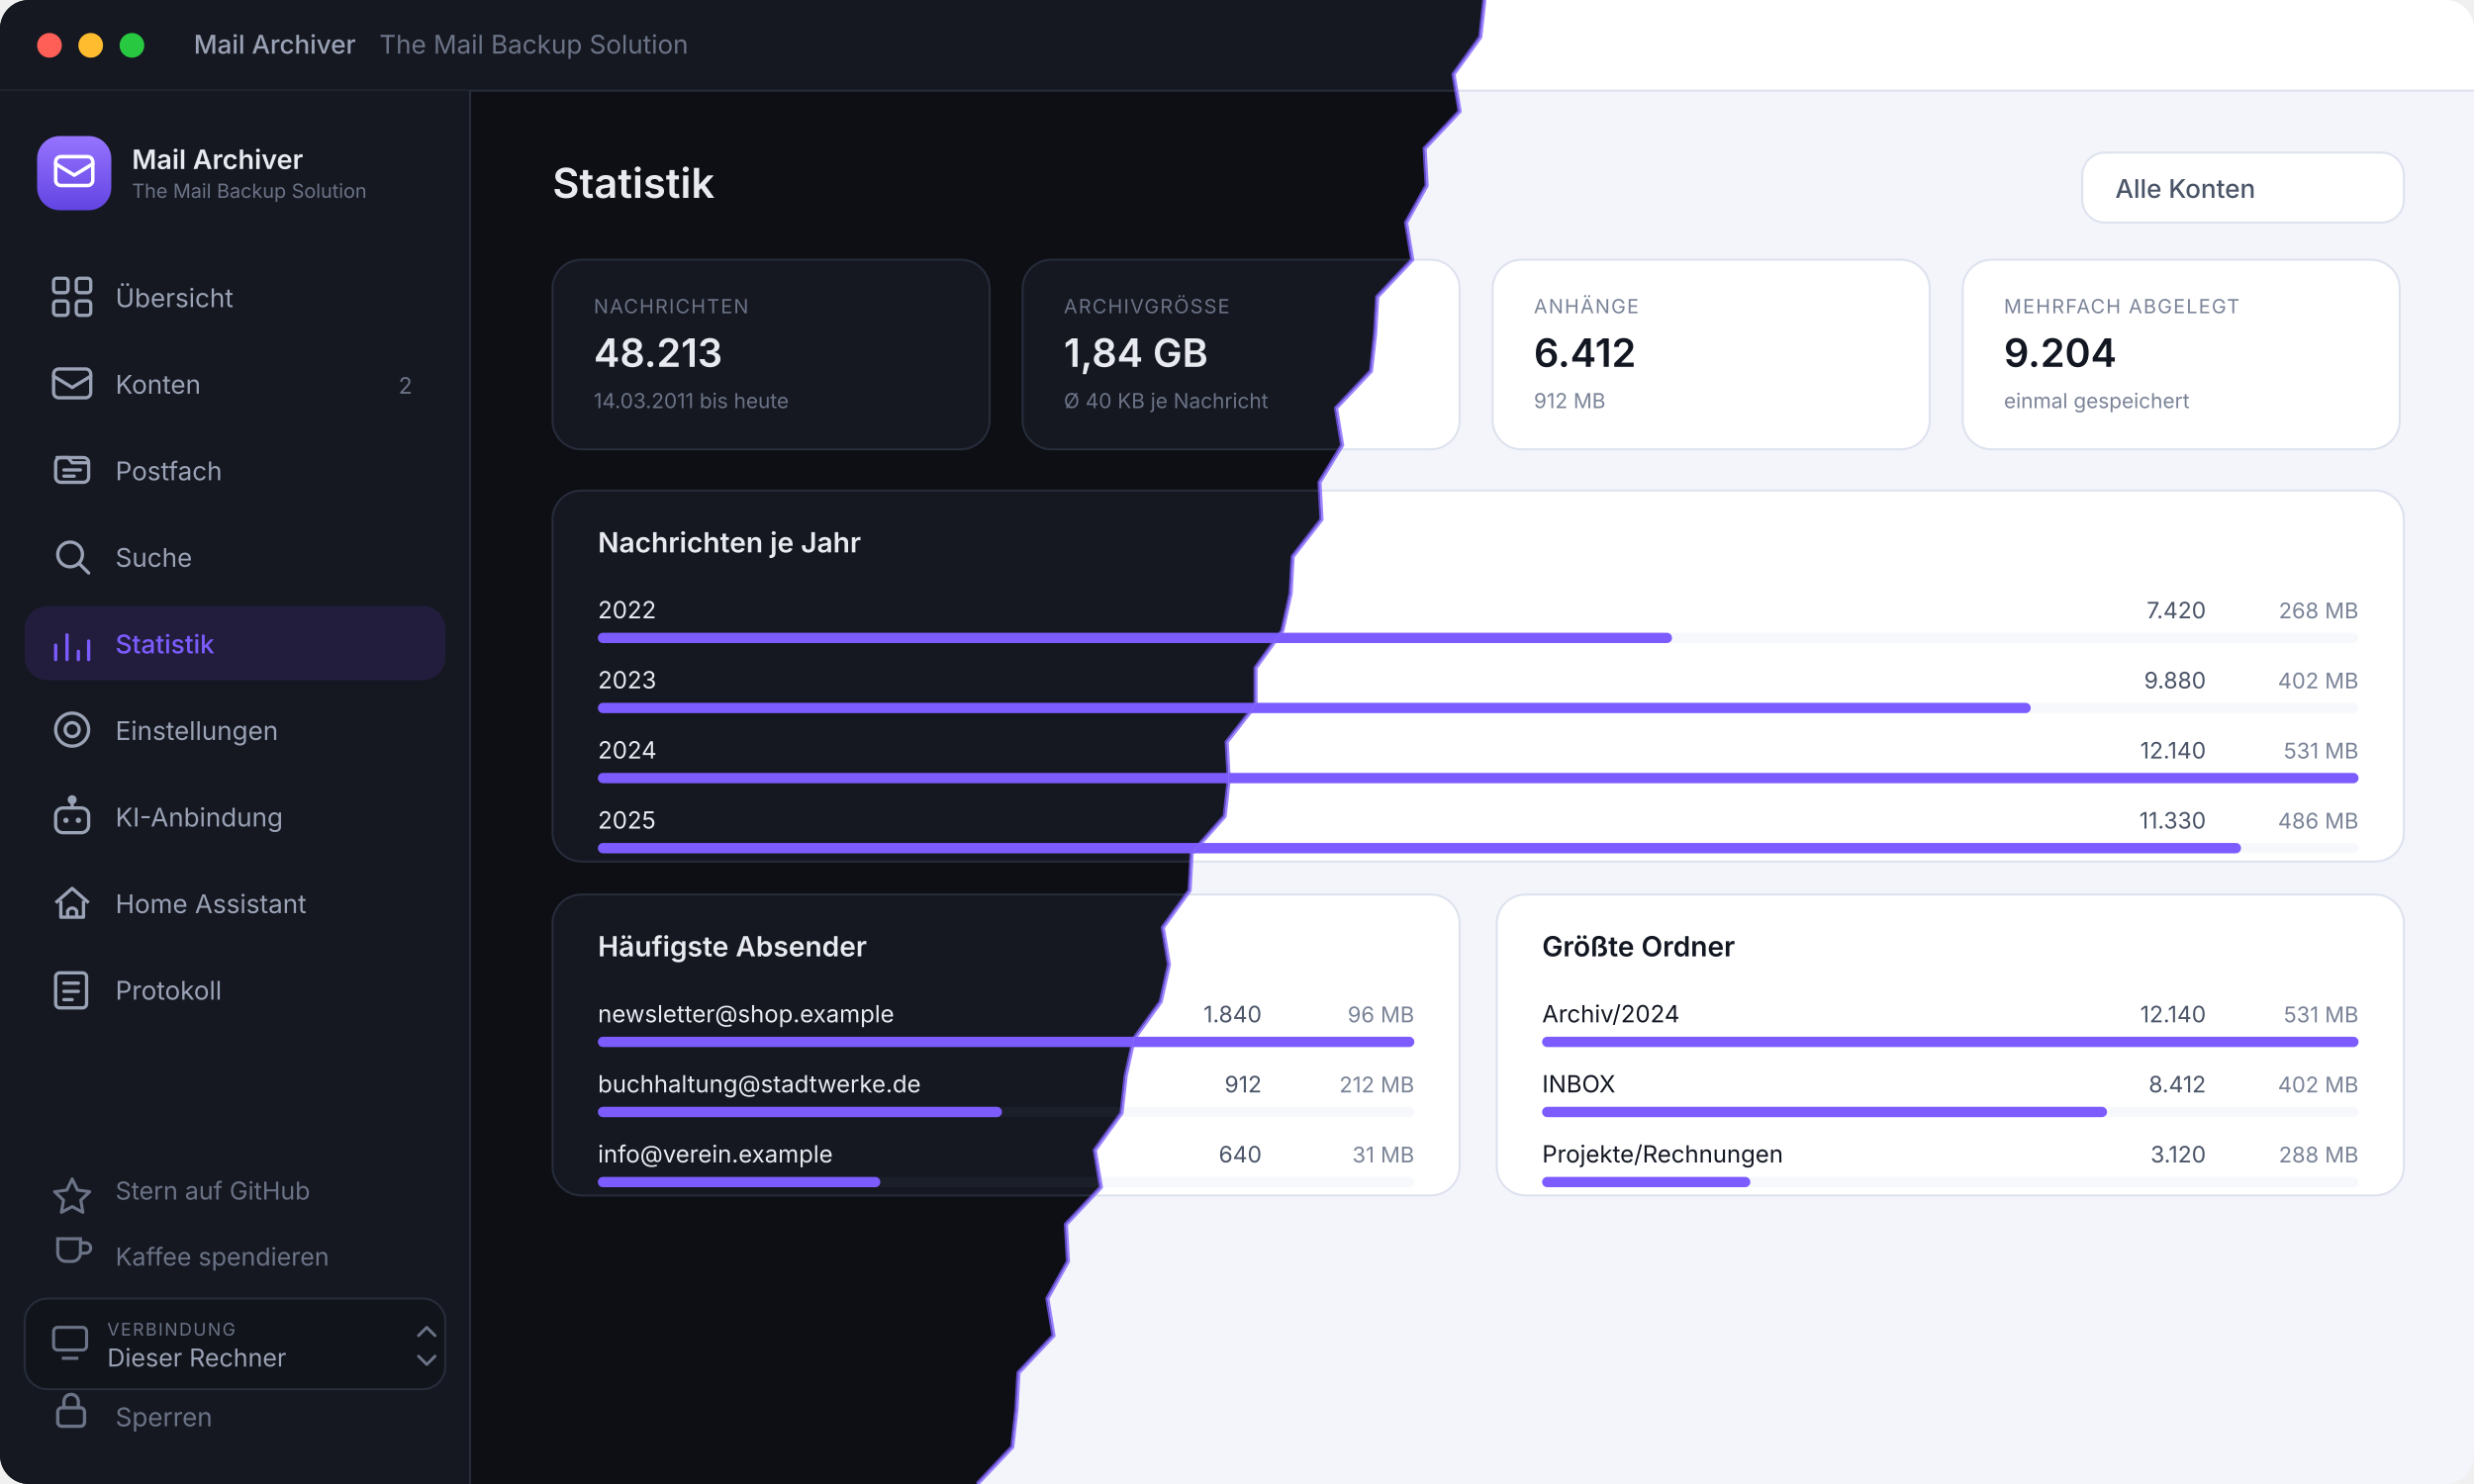
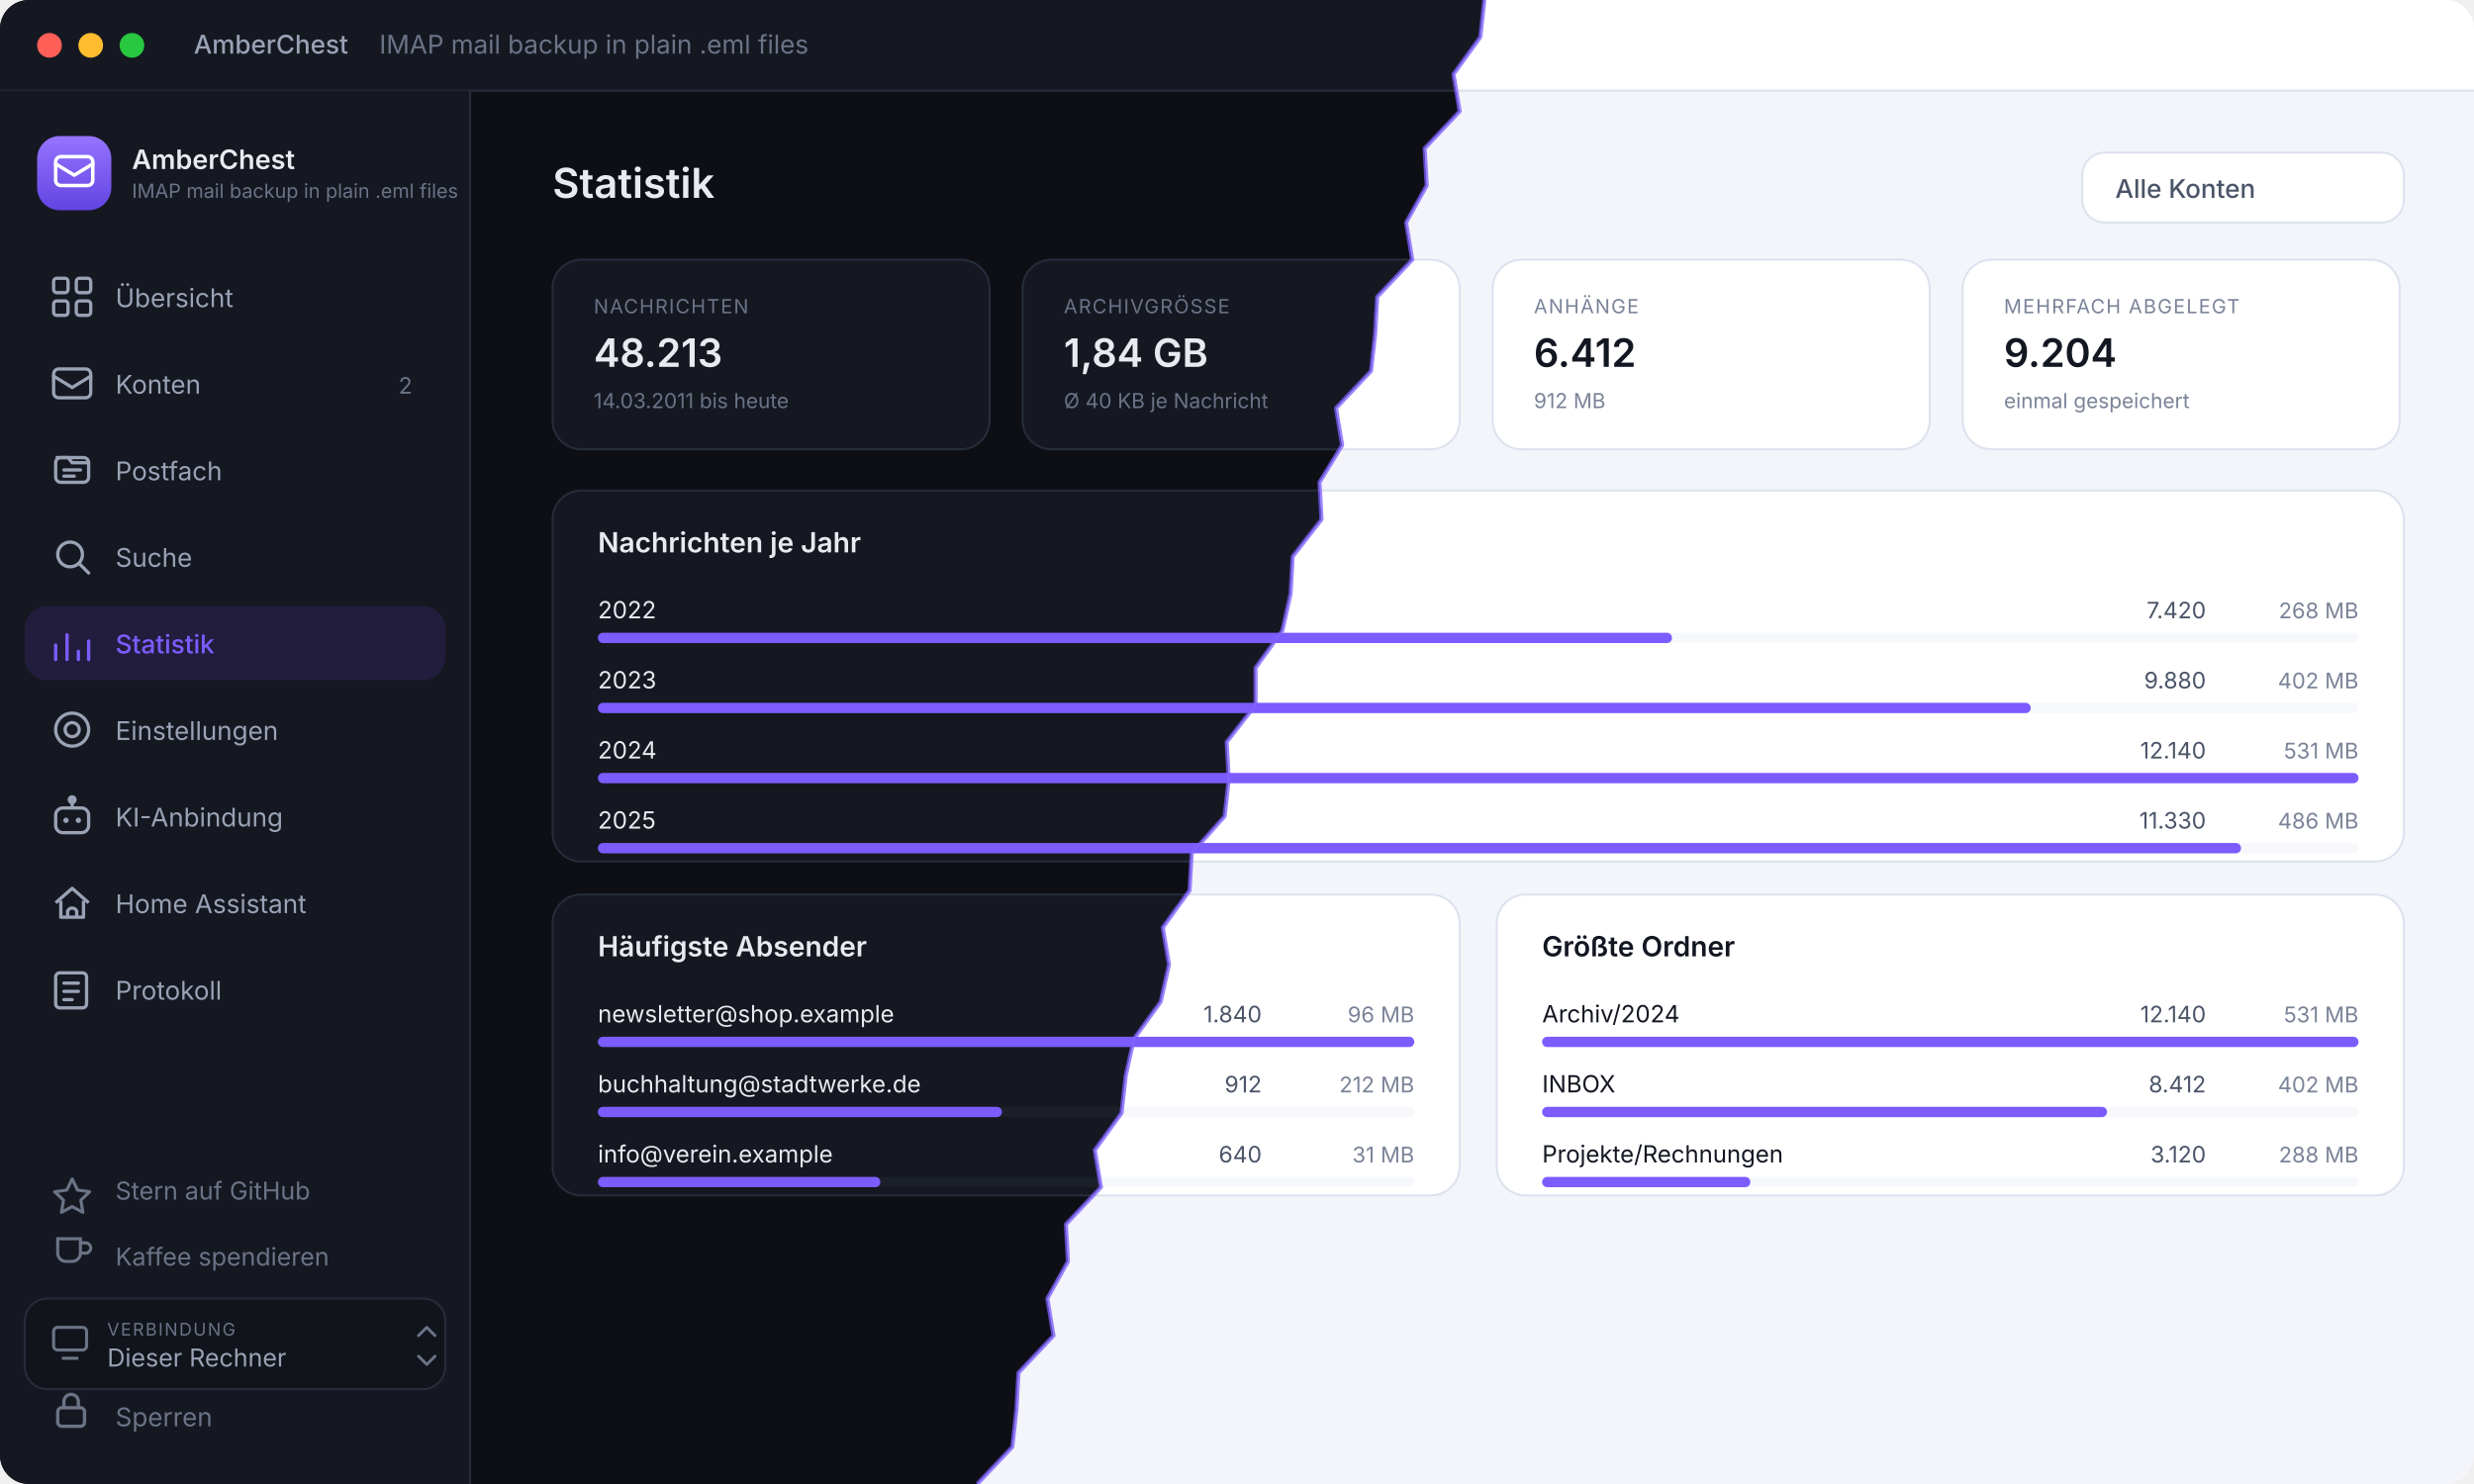
- <svg xmlns="http://www.w3.org/2000/svg" viewBox="0 0 1200 720" width="1200" height="720" role="img" aria-label="Mail Archiver statistics screen with messages per year and top senders">
+ <svg xmlns="http://www.w3.org/2000/svg" viewBox="0 0 1200 720" width="1200" height="720" role="img" aria-label="AmberChest statistics screen with messages per year and top senders">
  <defs>
    <linearGradient id="accent" x1="0" y1="0" x2="0" y2="1">
      <stop offset="0" stop-color="#9674ff" />
      <stop offset="1" stop-color="#6244e2" />
    </linearGradient>
    <clipPath id="round">
      <rect x="0" y="0" width="1200" height="720" rx="14" />
    </clipPath>
    <clipPath id="tear-dark">
      <path d="M0 0 L720 0 L720 0 718 18 705 36 708 54 691 72 692 90 682 108 685 126 668 144 667 162 665 180 648 198 651 216 640 234 641 252 627 270 626 288 622 306 609 324 609 342 595 360 596 378 594 396 578 414 577 432 564 450 567 468 563 486 550 504 546 522 544 540 531 558 534 576 517 594 518 612 508 630 511 648 494 666 493 684 491 702 474 720 L0 720 Z" />
    </clipPath>
    <clipPath id="tear-light">
      <path d="M1200 0 L720 0 L720 0 718 18 705 36 708 54 691 72 692 90 682 108 685 126 668 144 667 162 665 180 648 198 651 216 640 234 641 252 627 270 626 288 622 306 609 324 609 342 595 360 596 378 594 396 578 414 577 432 564 450 567 468 563 486 550 504 546 522 544 540 531 558 534 576 517 594 518 612 508 630 511 648 494 666 493 684 491 702 474 720 L1200 720 Z" />
    </clipPath>
  </defs>
  <g clip-path="url(#round)" font-family="-apple-system, BlinkMacSystemFont, 'Segoe UI', Inter, sans-serif">
    <g clip-path="url(#tear-dark)">
      <rect width="1200" height="720" fill="#0d0f14" />
      <rect width="1200" height="44" fill="#151821" />
      <line x1="0" y1="44" x2="1200" y2="44" stroke="#262c3a" stroke-width="1" />
      <circle cx="24" cy="22" r="6" fill="#ff5f57" />
      <circle cx="44" cy="22" r="6" fill="#febc2e" />
      <circle cx="64" cy="22" r="6" fill="#28c840" />
-       <text x="94" y="26" fill="#9aa2b5" font-size="12.5" font-weight="500">Mail Archiver</text>
-       <text x="184" y="26" fill="#6b7386" font-size="12.5">The Mail Backup Solution</text>
+       <text x="94" y="26" fill="#9aa2b5" font-size="12.5" font-weight="500">AmberChest</text>
+       <text x="184" y="26" fill="#6b7386" font-size="12.5">IMAP mail backup in plain .eml files</text>
      <rect x="0" y="44" width="228" height="676" fill="#151821" />
      <line x1="228" y1="44" x2="228" y2="720" stroke="#262c3a" stroke-width="1" />
      <rect x="18" y="66" width="36" height="36" rx="11" fill="url(#accent)" />
      <g stroke="#fff" stroke-width="1.7" fill="none">
        <rect x="27" y="76" width="18" height="14" rx="2.5" />
        <path d="M27 79.5 36 85l9-5.5" stroke-linecap="round" stroke-linejoin="round" />
      </g>
-       <text x="64" y="82" fill="#e8eaf0" font-size="13" font-weight="600">Mail Archiver</text>
-       <text x="64" y="96" fill="#6b7386" font-size="9.5">The Mail Backup Solution</text>
+       <text x="64" y="82" fill="#e8eaf0" font-size="13" font-weight="600">AmberChest</text>
+       <text x="64" y="96" fill="#6b7386" font-size="9.5">IMAP mail backup in plain .eml files</text>
      <g stroke="#9aa2b5" stroke-width="1.6" fill="none">
        <rect x="26" y="135" width="7" height="7" rx="1.5" />
        <rect x="37" y="135" width="7" height="7" rx="1.5" />
        <rect x="26" y="146" width="7" height="7" rx="1.5" />
        <rect x="37" y="146" width="7" height="7" rx="1.5" />
      </g>
      <text x="56" y="149" fill="#9aa2b5" font-size="12.5">Übersicht</text>
      <g stroke="#9aa2b5" stroke-width="1.6" fill="none">
        <rect x="26" y="179" width="18" height="14" rx="2.5" />
        <path d="M26 182.5 35 188 44 182.5" stroke-linecap="round" />
      </g>
      <text x="56" y="191" fill="#9aa2b5" font-size="12.5">Konten</text>
      <text x="200" y="191" fill="#6b7386" font-size="11" text-anchor="end">2</text>
      <g stroke="#9aa2b5" stroke-width="1.6" fill="none">
        <path d="M27 222h6l2 2.5h8" />
        <rect x="27" y="222" width="16" height="12" rx="2.5" />
        <path d="M31 228h8M31 231h5" stroke-linecap="round" />
      </g>
      <text x="56" y="233" fill="#9aa2b5" font-size="12.5">Postfach</text>
      <g stroke="#9aa2b5" stroke-width="1.6" fill="none">
        <circle cx="34" cy="269" r="6" />
        <path d="M38.5 273.5 43 278" stroke-linecap="round" />
      </g>
      <text x="56" y="275" fill="#9aa2b5" font-size="12.5">Suche</text>
      <rect x="12" y="294" width="204" height="36" rx="11" fill="#221d3d" />
      <g stroke="#7c5cff" stroke-width="1.6" fill="none">
        <path d="M27 320v-7M32.5 320v-12M38 320v-4M43 320v-9" stroke-linecap="round" />
      </g>
      <text x="56" y="317" fill="#7c5cff" font-size="12.5" font-weight="500">Statistik</text>
      <g stroke="#9aa2b5" stroke-width="1.6" fill="none">
        <circle cx="35" cy="354" r="3.4" />
        <circle cx="35" cy="354" r="8" />
      </g>
      <text x="56" y="359" fill="#9aa2b5" font-size="12.5">Einstellungen</text>
      <g stroke="#9aa2b5" stroke-width="1.6" fill="none">
        <rect x="27" y="392" width="16" height="12" rx="3.5" />
        <path d="M35 388v4" stroke-linecap="round" />
        <circle cx="35" cy="388" r="1.4" fill="#9aa2b5" />
        <circle cx="32" cy="398" r="1.3" fill="#9aa2b5" stroke="none" />
        <circle cx="38" cy="398" r="1.3" fill="#9aa2b5" stroke="none" />
      </g>
      <text x="56" y="401" fill="#9aa2b5" font-size="12.5">KI-Anbindung</text>
      <g stroke="#9aa2b5" stroke-width="1.6" fill="none">
        <path d="M27 438 35 431 43 438" stroke-linejoin="round" />
        <path d="M29.5 437v8h11v-8" stroke-linejoin="round" />
        <path d="M32.8 445v-3a2.4 2.4 0 0 1 4.4 0v3" />
      </g>
      <text x="56" y="443" fill="#9aa2b5" font-size="12.5">Home Assistant</text>
      <g stroke="#9aa2b5" stroke-width="1.6" fill="none">
        <rect x="27" y="472" width="15" height="17" rx="2" />
        <path d="M31 477h7M31 481h7M31 485h4" stroke-linecap="round" />
      </g>
      <text x="56" y="485" fill="#9aa2b5" font-size="12.5">Protokoll</text>
      <g stroke="#6b7386" stroke-width="1.5" fill="none">
        <path d="M35 572l2.6 5.4 5.9.8-4.3 4.1 1 5.9-5.2-2.8-5.2 2.8 1-5.9-4.3-4.1 5.9-.8z" stroke-linejoin="round" />
      </g>
      <text x="56" y="582" fill="#6b7386" font-size="12">Stern auf GitHub</text>
      <g stroke="#6b7386" stroke-width="1.5" fill="none">
        <path d="M28 601h11v7a4 4 0 0 1-4 4h-3a4 4 0 0 1-4-4z" />
        <path d="M39 603h2.5a2.5 2.5 0 0 1 0 5H39" />
      </g>
      <text x="56" y="614" fill="#6b7386" font-size="12">Kaffee spendieren</text>
      <rect x="12" y="630" width="204" height="44" rx="11" fill="#11141b" stroke="#262c3a" />
      <g stroke="#6b7386" stroke-width="1.5" fill="none">
        <rect x="26" y="644" width="16" height="11" rx="2" />
        <path d="M30 659h8" />
      </g>
      <text x="52" y="648" fill="#6b7386" font-size="8.5" letter-spacing="0.7">VERBINDUNG</text>
      <text x="52" y="663" fill="#9aa2b5" font-size="12">Dieser Rechner</text>
      <path d="M203 648l4-4 4 4M203 658l4 4 4-4" stroke="#6b7386" stroke-width="1.4" fill="none" stroke-linecap="round" stroke-linejoin="round" />
      <g stroke="#6b7386" stroke-width="1.6" fill="none">
        <rect x="28" y="683" width="13" height="9" rx="2" />
        <path d="M31 683v-3a3.5 3.5 0 0 1 7 0v3" />
      </g>
      <text x="56" y="692" fill="#6b7386" font-size="12.5">Sperren</text>
      <text x="268" y="96" fill="#e8eaf0" font-size="20" font-weight="600">Statistik</text>
      <rect x="1010" y="74" width="156" height="34" rx="11" fill="#181c26" stroke="#262c3a" />
      <text x="1026" y="96" fill="#9aa2b5" font-size="12.5" font-weight="500">Alle Konten</text>
      <rect x="268" y="126" width="212" height="92" rx="14" fill="#151821" stroke="#262c3a" />
      <text x="288" y="152" fill="#6b7386" font-size="9.5" letter-spacing="0.6">NACHRICHTEN</text>
      <text x="288" y="178" fill="#e8eaf0" font-size="19" font-weight="600">48.213</text>
      <text x="288" y="198" fill="#6b7386" font-size="10">14.03.2011 bis heute</text>
      <rect x="496" y="126" width="212" height="92" rx="14" fill="#151821" stroke="#262c3a" />
      <text x="516" y="152" fill="#6b7386" font-size="9.5" letter-spacing="0.6">ARCHIVGRÖSSE</text>
      <text x="516" y="178" fill="#e8eaf0" font-size="19" font-weight="600">1,84 GB</text>
      <text x="516" y="198" fill="#6b7386" font-size="10">Ø 40 KB je Nachricht</text>
      <rect x="724" y="126" width="212" height="92" rx="14" fill="#151821" stroke="#262c3a" />
      <text x="744" y="152" fill="#6b7386" font-size="9.5" letter-spacing="0.6">ANHÄNGE</text>
      <text x="744" y="178" fill="#e8eaf0" font-size="19" font-weight="600">6.412</text>
      <text x="744" y="198" fill="#6b7386" font-size="10">912 MB</text>
      <rect x="952" y="126" width="212" height="92" rx="14" fill="#151821" stroke="#262c3a" />
      <text x="972" y="152" fill="#6b7386" font-size="9.5" letter-spacing="0.6">MEHRFACH ABGELEGT</text>
      <text x="972" y="178" fill="#e8eaf0" font-size="19" font-weight="600">9.204</text>
      <text x="972" y="198" fill="#6b7386" font-size="10">einmal gespeichert</text>
      <rect x="268" y="238" width="898" height="180" rx="14" fill="#151821" stroke="#262c3a" />
      <text x="290" y="268" fill="#e8eaf0" font-size="13.5" font-weight="600">Nachrichten je Jahr</text>
      <text x="290" y="300" fill="#e8eaf0" font-size="11.5">2022</text>
      <text x="1070" y="300" fill="#9aa2b5" font-size="11" text-anchor="end">7.420</text>
      <text x="1144" y="300" fill="#6b7386" font-size="10.5" text-anchor="end">268 MB</text>
      <rect x="290" y="307" width="854" height="5" rx="2.5" fill="#1b1f2a" />
      <rect x="290" y="307" width="521" height="5" rx="2.5" fill="#7c5cff" />
      <text x="290" y="334" fill="#e8eaf0" font-size="11.5">2023</text>
      <text x="1070" y="334" fill="#9aa2b5" font-size="11" text-anchor="end">9.880</text>
      <text x="1144" y="334" fill="#6b7386" font-size="10.5" text-anchor="end">402 MB</text>
      <rect x="290" y="341" width="854" height="5" rx="2.5" fill="#1b1f2a" />
      <rect x="290" y="341" width="695" height="5" rx="2.5" fill="#7c5cff" />
      <text x="290" y="368" fill="#e8eaf0" font-size="11.5">2024</text>
      <text x="1070" y="368" fill="#9aa2b5" font-size="11" text-anchor="end">12.140</text>
      <text x="1144" y="368" fill="#6b7386" font-size="10.5" text-anchor="end">531 MB</text>
      <rect x="290" y="375" width="854" height="5" rx="2.5" fill="#1b1f2a" />
      <rect x="290" y="375" width="854" height="5" rx="2.5" fill="#7c5cff" />
      <text x="290" y="402" fill="#e8eaf0" font-size="11.5">2025</text>
      <text x="1070" y="402" fill="#9aa2b5" font-size="11" text-anchor="end">11.330</text>
      <text x="1144" y="402" fill="#6b7386" font-size="10.5" text-anchor="end">486 MB</text>
      <rect x="290" y="409" width="854" height="5" rx="2.5" fill="#1b1f2a" />
      <rect x="290" y="409" width="797" height="5" rx="2.5" fill="#7c5cff" />
      <rect x="268" y="434" width="440" height="146" rx="14" fill="#151821" stroke="#262c3a" />
      <text x="290" y="464" fill="#e8eaf0" font-size="13.5" font-weight="600">Häufigste Absender</text>
      <text x="290" y="496" fill="#e8eaf0" font-size="11.5">newsletter@shop.example</text>
      <text x="612" y="496" fill="#9aa2b5" font-size="11" text-anchor="end">1.840</text>
      <text x="686" y="496" fill="#6b7386" font-size="10.5" text-anchor="end">96 MB</text>
      <rect x="290" y="503" width="396" height="5" rx="2.5" fill="#1b1f2a" />
      <rect x="290" y="503" width="396" height="5" rx="2.5" fill="#7c5cff" />
      <text x="290" y="530" fill="#e8eaf0" font-size="11.5">buchhaltung@stadtwerke.de</text>
      <text x="612" y="530" fill="#9aa2b5" font-size="11" text-anchor="end">912</text>
      <text x="686" y="530" fill="#6b7386" font-size="10.5" text-anchor="end">212 MB</text>
      <rect x="290" y="537" width="396" height="5" rx="2.5" fill="#1b1f2a" />
      <rect x="290" y="537" width="196" height="5" rx="2.5" fill="#7c5cff" />
      <text x="290" y="564" fill="#e8eaf0" font-size="11.5">info@verein.example</text>
      <text x="612" y="564" fill="#9aa2b5" font-size="11" text-anchor="end">640</text>
      <text x="686" y="564" fill="#6b7386" font-size="10.5" text-anchor="end">31 MB</text>
      <rect x="290" y="571" width="396" height="5" rx="2.5" fill="#1b1f2a" />
      <rect x="290" y="571" width="137" height="5" rx="2.5" fill="#7c5cff" />
      <rect x="726" y="434" width="440" height="146" rx="14" fill="#151821" stroke="#262c3a" />
      <text x="748" y="464" fill="#e8eaf0" font-size="13.5" font-weight="600">Größte Ordner</text>
      <text x="748" y="496" fill="#e8eaf0" font-size="11.5">Archiv/2024</text>
      <text x="1070" y="496" fill="#9aa2b5" font-size="11" text-anchor="end">12.140</text>
      <text x="1144" y="496" fill="#6b7386" font-size="10.5" text-anchor="end">531 MB</text>
      <rect x="748" y="503" width="396" height="5" rx="2.5" fill="#1b1f2a" />
      <rect x="748" y="503" width="396" height="5" rx="2.5" fill="#7c5cff" />
      <text x="748" y="530" fill="#e8eaf0" font-size="11.5">INBOX</text>
      <text x="1070" y="530" fill="#9aa2b5" font-size="11" text-anchor="end">8.412</text>
      <text x="1144" y="530" fill="#6b7386" font-size="10.5" text-anchor="end">402 MB</text>
      <rect x="748" y="537" width="396" height="5" rx="2.5" fill="#1b1f2a" />
      <rect x="748" y="537" width="274" height="5" rx="2.5" fill="#7c5cff" />
      <text x="748" y="564" fill="#e8eaf0" font-size="11.5">Projekte/Rechnungen</text>
      <text x="1070" y="564" fill="#9aa2b5" font-size="11" text-anchor="end">3.120</text>
      <text x="1144" y="564" fill="#6b7386" font-size="10.5" text-anchor="end">288 MB</text>
      <rect x="748" y="571" width="396" height="5" rx="2.5" fill="#1b1f2a" />
      <rect x="748" y="571" width="101" height="5" rx="2.5" fill="#7c5cff" />
    </g>
    <g clip-path="url(#tear-light)">
      <rect width="1200" height="720" fill="#f3f5fa" />
      <rect width="1200" height="44" fill="#ffffff" />
      <line x1="0" y1="44" x2="1200" y2="44" stroke="#dde2ee" stroke-width="1" />
      <circle cx="24" cy="22" r="6" fill="#ff5f57" />
      <circle cx="44" cy="22" r="6" fill="#febc2e" />
      <circle cx="64" cy="22" r="6" fill="#28c840" />
-       <text x="94" y="26" fill="#4b5568" font-size="12.5" font-weight="500">Mail Archiver</text>
-       <text x="184" y="26" fill="#7a8397" font-size="12.5">The Mail Backup Solution</text>
+       <text x="94" y="26" fill="#4b5568" font-size="12.5" font-weight="500">AmberChest</text>
+       <text x="184" y="26" fill="#7a8397" font-size="12.5">IMAP mail backup in plain .eml files</text>
      <rect x="0" y="44" width="228" height="676" fill="#ffffff" />
      <line x1="228" y1="44" x2="228" y2="720" stroke="#dde2ee" stroke-width="1" />
      <rect x="18" y="66" width="36" height="36" rx="11" fill="url(#accent)" />
      <g stroke="#fff" stroke-width="1.7" fill="none">
        <rect x="27" y="76" width="18" height="14" rx="2.5" />
        <path d="M27 79.5 36 85l9-5.5" stroke-linecap="round" stroke-linejoin="round" />
      </g>
-       <text x="64" y="82" fill="#131722" font-size="13" font-weight="600">Mail Archiver</text>
-       <text x="64" y="96" fill="#7a8397" font-size="9.5">The Mail Backup Solution</text>
+       <text x="64" y="82" fill="#131722" font-size="13" font-weight="600">AmberChest</text>
+       <text x="64" y="96" fill="#7a8397" font-size="9.5">IMAP mail backup in plain .eml files</text>
      <g stroke="#4b5568" stroke-width="1.6" fill="none">
        <rect x="26" y="135" width="7" height="7" rx="1.5" />
        <rect x="37" y="135" width="7" height="7" rx="1.5" />
        <rect x="26" y="146" width="7" height="7" rx="1.5" />
        <rect x="37" y="146" width="7" height="7" rx="1.5" />
      </g>
      <text x="56" y="149" fill="#4b5568" font-size="12.5">Übersicht</text>
      <g stroke="#4b5568" stroke-width="1.6" fill="none">
        <rect x="26" y="179" width="18" height="14" rx="2.5" />
        <path d="M26 182.5 35 188 44 182.5" stroke-linecap="round" />
      </g>
      <text x="56" y="191" fill="#4b5568" font-size="12.5">Konten</text>
      <text x="200" y="191" fill="#7a8397" font-size="11" text-anchor="end">2</text>
      <g stroke="#4b5568" stroke-width="1.6" fill="none">
        <path d="M27 222h6l2 2.5h8" />
        <rect x="27" y="222" width="16" height="12" rx="2.5" />
        <path d="M31 228h8M31 231h5" stroke-linecap="round" />
      </g>
      <text x="56" y="233" fill="#4b5568" font-size="12.5">Postfach</text>
      <g stroke="#4b5568" stroke-width="1.6" fill="none">
        <circle cx="34" cy="269" r="6" />
        <path d="M38.5 273.5 43 278" stroke-linecap="round" />
      </g>
      <text x="56" y="275" fill="#4b5568" font-size="12.5">Suche</text>
      <rect x="12" y="294" width="204" height="36" rx="11" fill="#ede9ff" />
      <g stroke="#7c5cff" stroke-width="1.6" fill="none">
        <path d="M27 320v-7M32.5 320v-12M38 320v-4M43 320v-9" stroke-linecap="round" />
      </g>
      <text x="56" y="317" fill="#7c5cff" font-size="12.5" font-weight="500">Statistik</text>
      <g stroke="#4b5568" stroke-width="1.6" fill="none">
        <circle cx="35" cy="354" r="3.4" />
        <circle cx="35" cy="354" r="8" />
      </g>
      <text x="56" y="359" fill="#4b5568" font-size="12.5">Einstellungen</text>
      <g stroke="#4b5568" stroke-width="1.6" fill="none">
        <rect x="27" y="392" width="16" height="12" rx="3.5" />
        <path d="M35 388v4" stroke-linecap="round" />
        <circle cx="35" cy="388" r="1.4" fill="#4b5568" />
        <circle cx="32" cy="398" r="1.3" fill="#4b5568" stroke="none" />
        <circle cx="38" cy="398" r="1.3" fill="#4b5568" stroke="none" />
      </g>
      <text x="56" y="401" fill="#4b5568" font-size="12.5">KI-Anbindung</text>
      <g stroke="#4b5568" stroke-width="1.6" fill="none">
        <path d="M27 438 35 431 43 438" stroke-linejoin="round" />
        <path d="M29.5 437v8h11v-8" stroke-linejoin="round" />
        <path d="M32.8 445v-3a2.4 2.4 0 0 1 4.4 0v3" />
      </g>
      <text x="56" y="443" fill="#4b5568" font-size="12.5">Home Assistant</text>
      <g stroke="#4b5568" stroke-width="1.6" fill="none">
        <rect x="27" y="472" width="15" height="17" rx="2" />
        <path d="M31 477h7M31 481h7M31 485h4" stroke-linecap="round" />
      </g>
      <text x="56" y="485" fill="#4b5568" font-size="12.5">Protokoll</text>
      <g stroke="#7a8397" stroke-width="1.5" fill="none">
        <path d="M35 572l2.6 5.4 5.9.8-4.3 4.1 1 5.9-5.2-2.8-5.2 2.8 1-5.9-4.3-4.1 5.9-.8z" stroke-linejoin="round" />
      </g>
      <text x="56" y="582" fill="#7a8397" font-size="12">Stern auf GitHub</text>
      <g stroke="#7a8397" stroke-width="1.5" fill="none">
        <path d="M28 601h11v7a4 4 0 0 1-4 4h-3a4 4 0 0 1-4-4z" />
        <path d="M39 603h2.5a2.5 2.5 0 0 1 0 5H39" />
      </g>
      <text x="56" y="614" fill="#7a8397" font-size="12">Kaffee spendieren</text>
      <rect x="12" y="630" width="204" height="44" rx="11" fill="#eef1f7" stroke="#dde2ee" />
      <g stroke="#7a8397" stroke-width="1.5" fill="none">
        <rect x="26" y="644" width="16" height="11" rx="2" />
        <path d="M30 659h8" />
      </g>
      <text x="52" y="648" fill="#7a8397" font-size="8.5" letter-spacing="0.7">VERBINDUNG</text>
      <text x="52" y="663" fill="#4b5568" font-size="12">Dieser Rechner</text>
      <path d="M203 648l4-4 4 4M203 658l4 4 4-4" stroke="#7a8397" stroke-width="1.4" fill="none" stroke-linecap="round" stroke-linejoin="round" />
      <g stroke="#7a8397" stroke-width="1.6" fill="none">
        <rect x="28" y="683" width="13" height="9" rx="2" />
        <path d="M31 683v-3a3.5 3.5 0 0 1 7 0v3" />
      </g>
      <text x="56" y="692" fill="#7a8397" font-size="12.5">Sperren</text>
      <text x="268" y="96" fill="#131722" font-size="20" font-weight="600">Statistik</text>
      <rect x="1010" y="74" width="156" height="34" rx="11" fill="#ffffff" stroke="#dde2ee" />
      <text x="1026" y="96" fill="#4b5568" font-size="12.5" font-weight="500">Alle Konten</text>
      <rect x="268" y="126" width="212" height="92" rx="14" fill="#ffffff" stroke="#dde2ee" />
      <text x="288" y="152" fill="#7a8397" font-size="9.5" letter-spacing="0.6">NACHRICHTEN</text>
      <text x="288" y="178" fill="#131722" font-size="19" font-weight="600">48.213</text>
      <text x="288" y="198" fill="#7a8397" font-size="10">14.03.2011 bis heute</text>
      <rect x="496" y="126" width="212" height="92" rx="14" fill="#ffffff" stroke="#dde2ee" />
      <text x="516" y="152" fill="#7a8397" font-size="9.5" letter-spacing="0.6">ARCHIVGRÖSSE</text>
      <text x="516" y="178" fill="#131722" font-size="19" font-weight="600">1,84 GB</text>
      <text x="516" y="198" fill="#7a8397" font-size="10">Ø 40 KB je Nachricht</text>
      <rect x="724" y="126" width="212" height="92" rx="14" fill="#ffffff" stroke="#dde2ee" />
      <text x="744" y="152" fill="#7a8397" font-size="9.5" letter-spacing="0.6">ANHÄNGE</text>
      <text x="744" y="178" fill="#131722" font-size="19" font-weight="600">6.412</text>
      <text x="744" y="198" fill="#7a8397" font-size="10">912 MB</text>
      <rect x="952" y="126" width="212" height="92" rx="14" fill="#ffffff" stroke="#dde2ee" />
      <text x="972" y="152" fill="#7a8397" font-size="9.5" letter-spacing="0.6">MEHRFACH ABGELEGT</text>
      <text x="972" y="178" fill="#131722" font-size="19" font-weight="600">9.204</text>
      <text x="972" y="198" fill="#7a8397" font-size="10">einmal gespeichert</text>
      <rect x="268" y="238" width="898" height="180" rx="14" fill="#ffffff" stroke="#dde2ee" />
      <text x="290" y="268" fill="#131722" font-size="13.5" font-weight="600">Nachrichten je Jahr</text>
      <text x="290" y="300" fill="#131722" font-size="11.5">2022</text>
      <text x="1070" y="300" fill="#4b5568" font-size="11" text-anchor="end">7.420</text>
      <text x="1144" y="300" fill="#7a8397" font-size="10.5" text-anchor="end">268 MB</text>
      <rect x="290" y="307" width="854" height="5" rx="2.5" fill="#f6f8fc" />
      <rect x="290" y="307" width="521" height="5" rx="2.5" fill="#7c5cff" />
      <text x="290" y="334" fill="#131722" font-size="11.5">2023</text>
      <text x="1070" y="334" fill="#4b5568" font-size="11" text-anchor="end">9.880</text>
      <text x="1144" y="334" fill="#7a8397" font-size="10.5" text-anchor="end">402 MB</text>
      <rect x="290" y="341" width="854" height="5" rx="2.5" fill="#f6f8fc" />
      <rect x="290" y="341" width="695" height="5" rx="2.5" fill="#7c5cff" />
      <text x="290" y="368" fill="#131722" font-size="11.5">2024</text>
      <text x="1070" y="368" fill="#4b5568" font-size="11" text-anchor="end">12.140</text>
      <text x="1144" y="368" fill="#7a8397" font-size="10.5" text-anchor="end">531 MB</text>
      <rect x="290" y="375" width="854" height="5" rx="2.5" fill="#f6f8fc" />
      <rect x="290" y="375" width="854" height="5" rx="2.5" fill="#7c5cff" />
      <text x="290" y="402" fill="#131722" font-size="11.5">2025</text>
      <text x="1070" y="402" fill="#4b5568" font-size="11" text-anchor="end">11.330</text>
      <text x="1144" y="402" fill="#7a8397" font-size="10.5" text-anchor="end">486 MB</text>
      <rect x="290" y="409" width="854" height="5" rx="2.5" fill="#f6f8fc" />
      <rect x="290" y="409" width="797" height="5" rx="2.5" fill="#7c5cff" />
      <rect x="268" y="434" width="440" height="146" rx="14" fill="#ffffff" stroke="#dde2ee" />
      <text x="290" y="464" fill="#131722" font-size="13.5" font-weight="600">Häufigste Absender</text>
      <text x="290" y="496" fill="#131722" font-size="11.5">newsletter@shop.example</text>
      <text x="612" y="496" fill="#4b5568" font-size="11" text-anchor="end">1.840</text>
      <text x="686" y="496" fill="#7a8397" font-size="10.5" text-anchor="end">96 MB</text>
      <rect x="290" y="503" width="396" height="5" rx="2.5" fill="#f6f8fc" />
      <rect x="290" y="503" width="396" height="5" rx="2.5" fill="#7c5cff" />
      <text x="290" y="530" fill="#131722" font-size="11.5">buchhaltung@stadtwerke.de</text>
      <text x="612" y="530" fill="#4b5568" font-size="11" text-anchor="end">912</text>
      <text x="686" y="530" fill="#7a8397" font-size="10.5" text-anchor="end">212 MB</text>
      <rect x="290" y="537" width="396" height="5" rx="2.5" fill="#f6f8fc" />
      <rect x="290" y="537" width="196" height="5" rx="2.5" fill="#7c5cff" />
      <text x="290" y="564" fill="#131722" font-size="11.5">info@verein.example</text>
      <text x="612" y="564" fill="#4b5568" font-size="11" text-anchor="end">640</text>
      <text x="686" y="564" fill="#7a8397" font-size="10.5" text-anchor="end">31 MB</text>
      <rect x="290" y="571" width="396" height="5" rx="2.5" fill="#f6f8fc" />
      <rect x="290" y="571" width="137" height="5" rx="2.5" fill="#7c5cff" />
      <rect x="726" y="434" width="440" height="146" rx="14" fill="#ffffff" stroke="#dde2ee" />
      <text x="748" y="464" fill="#131722" font-size="13.5" font-weight="600">Größte Ordner</text>
      <text x="748" y="496" fill="#131722" font-size="11.5">Archiv/2024</text>
      <text x="1070" y="496" fill="#4b5568" font-size="11" text-anchor="end">12.140</text>
      <text x="1144" y="496" fill="#7a8397" font-size="10.5" text-anchor="end">531 MB</text>
      <rect x="748" y="503" width="396" height="5" rx="2.5" fill="#f6f8fc" />
      <rect x="748" y="503" width="396" height="5" rx="2.5" fill="#7c5cff" />
      <text x="748" y="530" fill="#131722" font-size="11.5">INBOX</text>
      <text x="1070" y="530" fill="#4b5568" font-size="11" text-anchor="end">8.412</text>
      <text x="1144" y="530" fill="#7a8397" font-size="10.5" text-anchor="end">402 MB</text>
      <rect x="748" y="537" width="396" height="5" rx="2.5" fill="#f6f8fc" />
      <rect x="748" y="537" width="274" height="5" rx="2.5" fill="#7c5cff" />
      <text x="748" y="564" fill="#131722" font-size="11.5">Projekte/Rechnungen</text>
      <text x="1070" y="564" fill="#4b5568" font-size="11" text-anchor="end">3.120</text>
      <text x="1144" y="564" fill="#7a8397" font-size="10.5" text-anchor="end">288 MB</text>
      <rect x="748" y="571" width="396" height="5" rx="2.5" fill="#f6f8fc" />
      <rect x="748" y="571" width="101" height="5" rx="2.5" fill="#7c5cff" />
    </g>
    <path d="M720 0 L720 0 718 18 705 36 708 54 691 72 692 90 682 108 685 126 668 144 667 162 665 180 648 198 651 216 640 234 641 252 627 270 626 288 622 306 609 324 609 342 595 360 596 378 594 396 578 414 577 432 564 450 567 468 563 486 550 504 546 522 544 540 531 558 534 576 517 594 518 612 508 630 511 648 494 666 493 684 491 702 474 720" fill="none" stroke="#7c5cff" stroke-width="2" stroke-opacity="0.75" stroke-linejoin="round" />
  </g>
</svg>
